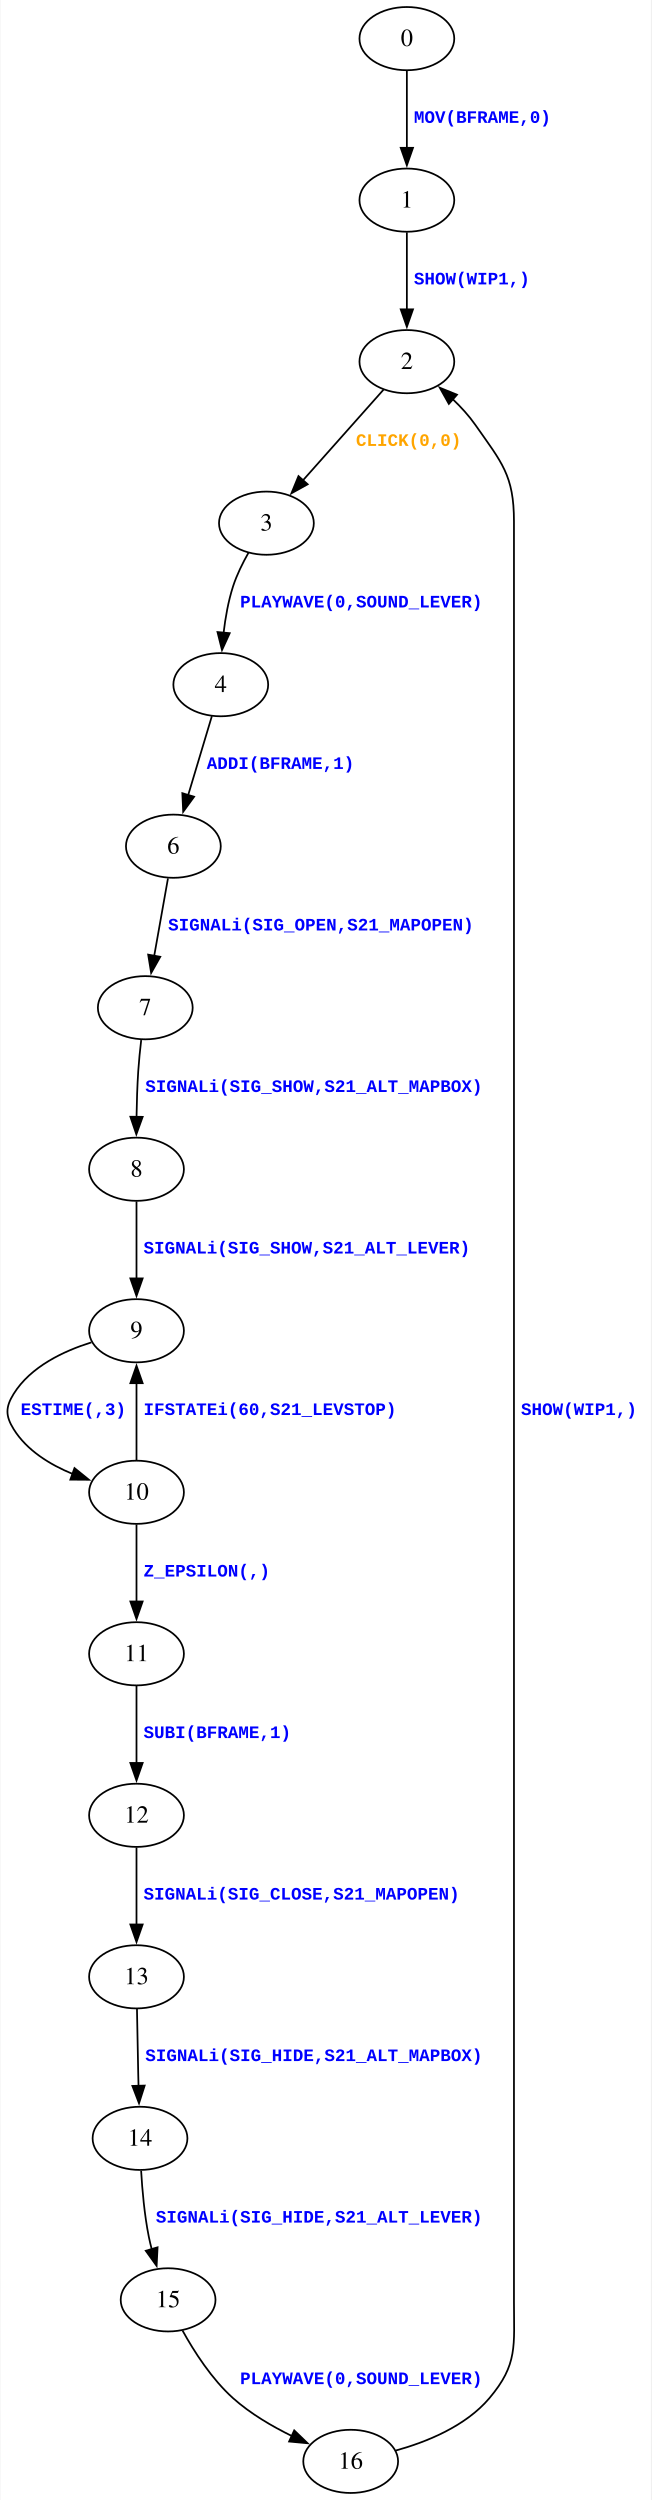
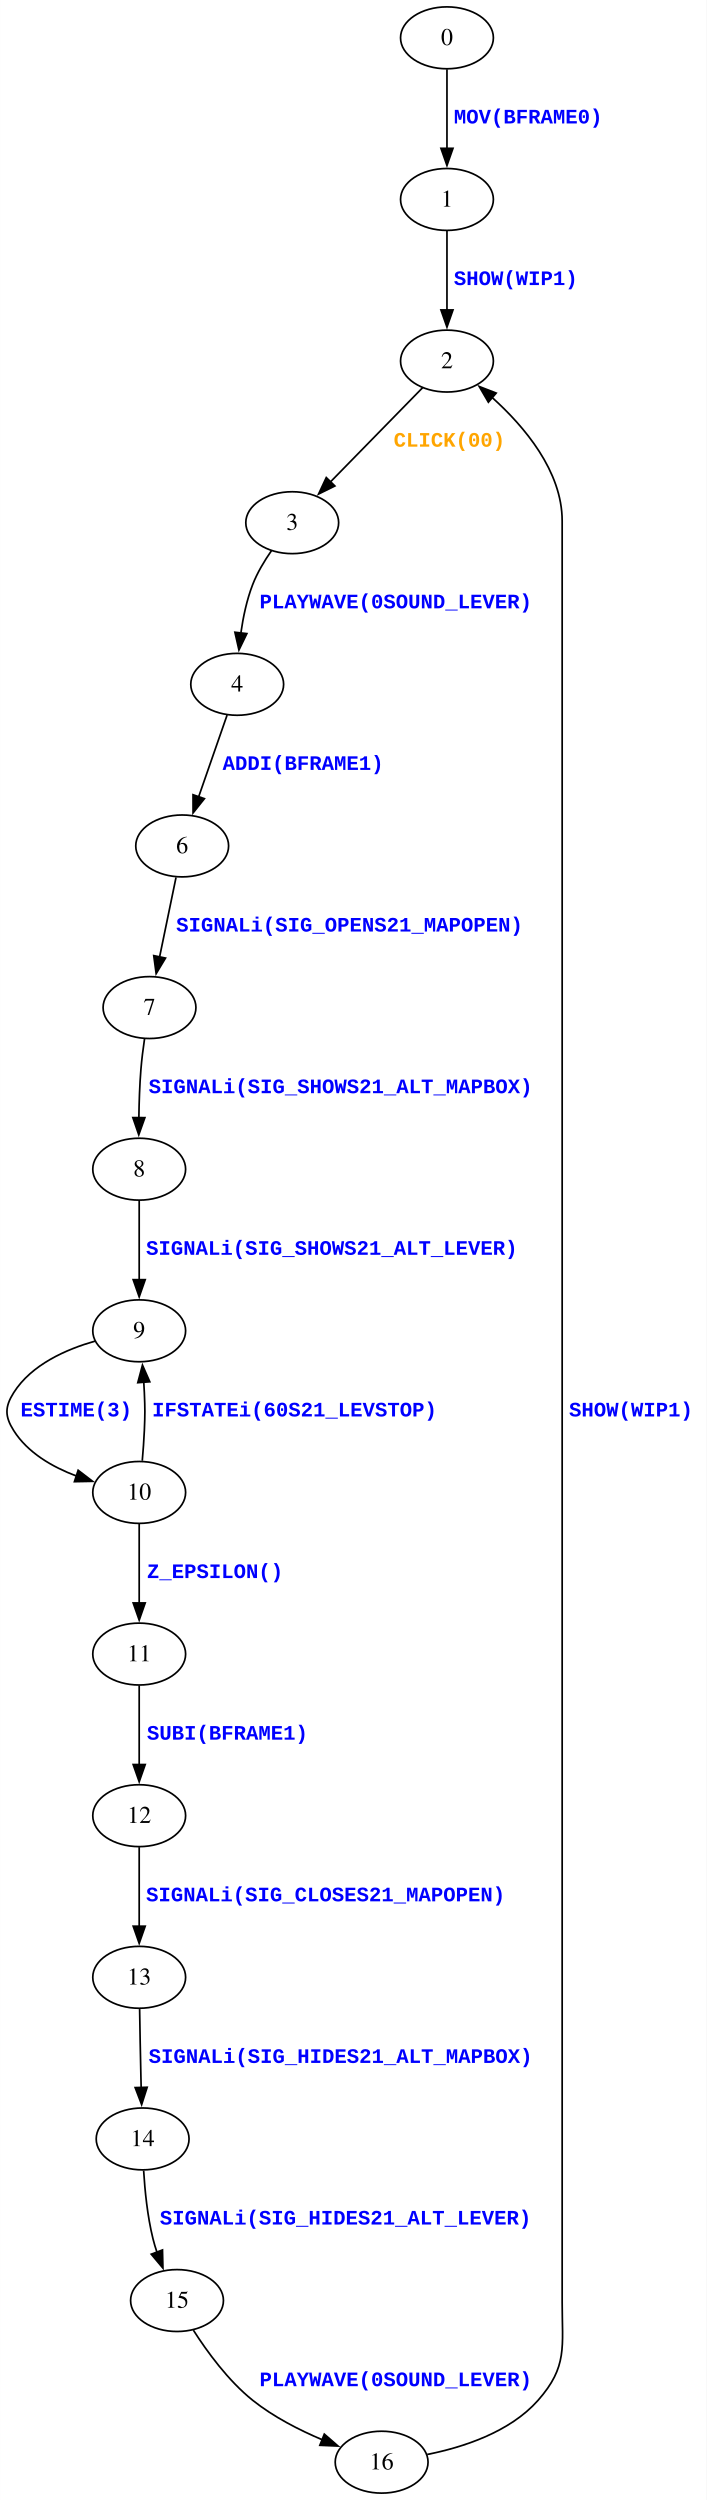
- <svg xmlns="http://www.w3.org/2000/svg" width="371pt" height="1424pt" viewBox="0.00 0.00 370.50 1424.00">
-   <g id="graph0" class="graph" transform="scale(1 1) rotate(0) translate(4 1420)">
-     <polygon fill="white" stroke="none" points="-4,4 -4,-1420 366.5,-1420 366.5,4 -4,4" />
+ <svg xmlns="http://www.w3.org/2000/svg" width="411pt" height="1454pt" viewBox="0.00 0.00 410.91 1454.00">
+   <g id="graph0" class="graph" transform="scale(1 1) rotate(0) translate(4 1450)">
+     <polygon fill="white" stroke="none" points="-4,4 -4,-1450 406.91,-1450 406.91,4 -4,4" />
    <g id="node1" class="node">
-       <ellipse fill="none" stroke="black" cx="227.5" cy="-1398" rx="27" ry="18" />
-       <text text-anchor="middle" x="227.5" y="-1393.8" font-family="Times,serif" font-size="14.00">0</text>
+       <ellipse fill="none" stroke="black" cx="255.91" cy="-1428" rx="27" ry="18" />
+       <text text-anchor="middle" x="255.91" y="-1423.8" font-family="Times,serif" font-size="14.00">0</text>
    </g>
    <g id="node2" class="node">
-       <ellipse fill="none" stroke="black" cx="227.5" cy="-1306" rx="27" ry="18" />
-       <text text-anchor="middle" x="227.5" y="-1301.8" font-family="Times,serif" font-size="14.00">1</text>
+       <ellipse fill="none" stroke="black" cx="255.91" cy="-1334" rx="27" ry="18" />
+       <text text-anchor="middle" x="255.91" y="-1329.8" font-family="Times,serif" font-size="14.00">1</text>
    </g>
    <g id="edge1" class="edge">
-       <path fill="none" stroke="black" d="M227.5,-1379.65C227.5,-1367.2 227.5,-1350.14 227.5,-1335.68" />
-       <polygon fill="black" stroke="black" points="231,-1335.81 227.5,-1325.81 224,-1335.81 231,-1335.81" />
-       <text text-anchor="start" x="231.5" y="-1350" font-family="Courier New" font-weight="bold" font-size="10.00" fill="blue">MOV(BFRAME,0)</text>
+       <path fill="none" stroke="black" d="M255.91,-1409.7C255.91,-1396.72 255.91,-1378.66 255.91,-1363.56" />
+       <polygon fill="black" stroke="black" points="259.41,-1363.74 255.91,-1353.74 252.41,-1363.74 259.41,-1363.74" />
+       <text text-anchor="start" x="259.91" y="-1378.2" font-family="Courier New" font-weight="bold" font-size="12.00" fill="blue">MOV(BFRAME0)</text>
    </g>
    <g id="node3" class="node">
-       <ellipse fill="none" stroke="black" cx="227.5" cy="-1214" rx="27" ry="18" />
-       <text text-anchor="middle" x="227.5" y="-1209.8" font-family="Times,serif" font-size="14.00">2</text>
+       <ellipse fill="none" stroke="black" cx="255.91" cy="-1240" rx="27" ry="18" />
+       <text text-anchor="middle" x="255.91" y="-1235.8" font-family="Times,serif" font-size="14.00">2</text>
    </g>
    <g id="edge2" class="edge">
-       <path fill="none" stroke="black" d="M227.5,-1287.65C227.5,-1275.2 227.5,-1258.14 227.5,-1243.68" />
-       <polygon fill="black" stroke="black" points="231,-1243.81 227.5,-1233.81 224,-1243.81 231,-1243.81" />
-       <text text-anchor="start" x="231.5" y="-1258" font-family="Courier New" font-weight="bold" font-size="10.00" fill="blue">SHOW(WIP1,)</text>
+       <path fill="none" stroke="black" d="M255.91,-1315.7C255.91,-1302.72 255.91,-1284.66 255.91,-1269.56" />
+       <polygon fill="black" stroke="black" points="259.41,-1269.74 255.91,-1259.74 252.41,-1269.74 259.41,-1269.74" />
+       <text text-anchor="start" x="259.91" y="-1284.2" font-family="Courier New" font-weight="bold" font-size="12.00" fill="blue">SHOW(WIP1)</text>
+     </g>
+     <g id="node12" class="node">
+       <ellipse fill="none" stroke="black" cx="165.91" cy="-1146" rx="27" ry="18" />
+       <text text-anchor="middle" x="165.91" y="-1141.8" font-family="Times,serif" font-size="14.00">3</text>
+     </g>
+     <g id="edge11" class="edge">
+       <path fill="none" stroke="black" d="M241.84,-1224.62C227.4,-1209.86 204.71,-1186.67 187.89,-1169.47" />
+       <polygon fill="black" stroke="black" points="190.72,-1167.36 181.23,-1162.66 185.72,-1172.26 190.72,-1167.36" />
+       <text text-anchor="start" x="224.91" y="-1190.2" font-family="Courier New" font-weight="bold" font-size="12.00" fill="orange">CLICK(00)</text>
    </g>
    <g id="node4" class="node">
-       <ellipse fill="none" stroke="black" cx="147.5" cy="-1122" rx="27" ry="18" />
-       <text text-anchor="middle" x="147.5" y="-1117.8" font-family="Times,serif" font-size="14.00">3</text>
+       <ellipse fill="none" stroke="black" cx="76.91" cy="-582" rx="27" ry="18" />
+       <text text-anchor="middle" x="76.91" y="-577.8" font-family="Times,serif" font-size="14.00">10</text>
+     </g>
+     <g id="node5" class="node">
+       <ellipse fill="none" stroke="black" cx="76.91" cy="-676" rx="27" ry="18" />
+       <text text-anchor="middle" x="76.91" y="-671.8" font-family="Times,serif" font-size="14.00">9</text>
    </g>
    <g id="edge3" class="edge">
-       <path fill="none" stroke="black" d="M214.29,-1198.14C201.79,-1184.07 182.81,-1162.72 168.28,-1146.37" />
-       <polygon fill="black" stroke="black" points="171,-1144.16 161.74,-1139.01 165.77,-1148.81 171,-1144.16" />
-       <text text-anchor="start" x="198.5" y="-1166" font-family="Courier New" font-weight="bold" font-size="10.00" fill="orange">CLICK(0,0)</text>
+       <path fill="none" stroke="black" d="M78.7,-600.43C79.19,-606.03 79.66,-612.27 79.91,-618 80.32,-627.77 80.32,-630.23 79.91,-640 79.82,-642.06 79.7,-644.18 79.56,-646.32" />
+       <polygon fill="black" stroke="black" points="76.09,-645.82 78.81,-656.06 83.07,-646.36 76.09,-645.82" />
+       <text text-anchor="start" x="84.41" y="-626.2" font-family="Courier New" font-weight="bold" font-size="12.00" fill="blue">IFSTATEi(60S21_LEVSTOP)</text>
    </g>
-     <g id="node5" class="node">
-       <ellipse fill="none" stroke="black" cx="121.5" cy="-1030" rx="27" ry="18" />
-       <text text-anchor="middle" x="121.5" y="-1025.8" font-family="Times,serif" font-size="14.00">4</text>
+     <g id="node6" class="node">
+       <ellipse fill="none" stroke="black" cx="76.91" cy="-488" rx="27" ry="18" />
+       <text text-anchor="middle" x="76.91" y="-483.8" font-family="Times,serif" font-size="14.00">11</text>
    </g>
    <g id="edge4" class="edge">
-       <path fill="none" stroke="black" d="M137.3,-1105.18C133.99,-1099.36 130.63,-1092.58 128.5,-1086 125.78,-1077.56 124.11,-1068.07 123.09,-1059.38" />
-       <polygon fill="black" stroke="black" points="126.6,-1059.35 122.2,-1049.71 119.63,-1059.99 126.6,-1059.35" />
-       <text text-anchor="start" x="132.5" y="-1074" font-family="Courier New" font-weight="bold" font-size="10.00" fill="blue">PLAYWAVE(0,SOUND_LEVER)</text>
+       <path fill="none" stroke="black" d="M76.91,-563.7C76.91,-550.72 76.91,-532.66 76.91,-517.56" />
+       <polygon fill="black" stroke="black" points="80.41,-517.74 76.91,-507.74 73.41,-517.74 80.41,-517.74" />
+       <text text-anchor="start" x="81.41" y="-532.2" font-family="Courier New" font-weight="bold" font-size="12.00" fill="blue">Z_EPSILON()</text>
    </g>
-     <g id="node6" class="node">
-       <ellipse fill="none" stroke="black" cx="94.5" cy="-938" rx="27" ry="18" />
-       <text text-anchor="middle" x="94.5" y="-933.8" font-family="Times,serif" font-size="14.00">6</text>
+     <g id="edge17" class="edge">
+       <path fill="none" stroke="black" d="M51.26,-670.01C34.65,-665.3 14.24,-656.41 3.91,-640 -1.3,-631.73 -1.3,-626.27 3.91,-618 12.06,-605.05 26.49,-596.78 40.37,-591.56" />
+       <polygon fill="black" stroke="black" points="41.41,-594.9 49.82,-588.46 39.23,-588.25 41.41,-594.9" />
+       <text text-anchor="start" x="7.91" y="-626.2" font-family="Courier New" font-weight="bold" font-size="12.00" fill="blue">ESTIME(3)</text>
+     </g>
+     <g id="node7" class="node">
+       <ellipse fill="none" stroke="black" cx="76.91" cy="-394" rx="27" ry="18" />
+       <text text-anchor="middle" x="76.91" y="-389.8" font-family="Times,serif" font-size="14.00">12</text>
    </g>
    <g id="edge5" class="edge">
-       <path fill="none" stroke="black" d="M116.43,-1012.07C112.6,-999.33 107.28,-981.59 102.84,-966.78" />
-       <polygon fill="black" stroke="black" points="106.31,-966.18 100.09,-957.61 99.61,-968.19 106.31,-966.18" />
-       <text text-anchor="start" x="113.5" y="-982" font-family="Courier New" font-weight="bold" font-size="10.00" fill="blue">ADDI(BFRAME,1)</text>
+       <path fill="none" stroke="black" d="M76.91,-469.7C76.91,-456.72 76.91,-438.66 76.91,-423.56" />
+       <polygon fill="black" stroke="black" points="80.41,-423.74 76.91,-413.74 73.41,-423.74 80.41,-423.74" />
+       <text text-anchor="start" x="81.41" y="-438.2" font-family="Courier New" font-weight="bold" font-size="12.00" fill="blue">SUBI(BFRAME1)</text>
    </g>
-     <g id="node7" class="node">
-       <ellipse fill="none" stroke="black" cx="78.5" cy="-846" rx="27" ry="18" />
-       <text text-anchor="middle" x="78.5" y="-841.8" font-family="Times,serif" font-size="14.00">7</text>
+     <g id="node8" class="node">
+       <ellipse fill="none" stroke="black" cx="76.91" cy="-300" rx="27" ry="18" />
+       <text text-anchor="middle" x="76.91" y="-295.8" font-family="Times,serif" font-size="14.00">13</text>
    </g>
    <g id="edge6" class="edge">
-       <path fill="none" stroke="black" d="M91.42,-919.65C89.18,-907.07 86.11,-889.79 83.53,-875.24" />
-       <polygon fill="black" stroke="black" points="87.04,-875.02 81.85,-865.79 80.15,-876.25 87.04,-875.02" />
-       <text text-anchor="start" x="91.5" y="-890" font-family="Courier New" font-weight="bold" font-size="10.00" fill="blue">SIGNALi(SIG_OPEN,S21_MAPOPEN)</text>
+       <path fill="none" stroke="black" d="M76.91,-375.7C76.91,-362.72 76.91,-344.66 76.91,-329.56" />
+       <polygon fill="black" stroke="black" points="80.41,-329.74 76.91,-319.74 73.41,-329.74 80.41,-329.74" />
+       <text text-anchor="start" x="80.91" y="-344.2" font-family="Courier New" font-weight="bold" font-size="12.00" fill="blue">SIGNALi(SIG_CLOSES21_MAPOPEN)</text>
    </g>
-     <g id="node8" class="node">
-       <ellipse fill="none" stroke="black" cx="73.5" cy="-754" rx="27" ry="18" />
-       <text text-anchor="middle" x="73.5" y="-749.8" font-family="Times,serif" font-size="14.00">8</text>
+     <g id="node9" class="node">
+       <ellipse fill="none" stroke="black" cx="78.91" cy="-206" rx="27" ry="18" />
+       <text text-anchor="middle" x="78.91" y="-201.8" font-family="Times,serif" font-size="14.00">14</text>
    </g>
    <g id="edge7" class="edge">
-       <path fill="none" stroke="black" d="M76.18,-827.58C75.52,-821.98 74.88,-815.74 74.5,-810 73.94,-801.45 73.65,-792.14 73.51,-783.65" />
-       <polygon fill="black" stroke="black" points="77.01,-783.84 73.41,-773.87 70.01,-783.91 77.01,-783.84" />
-       <text text-anchor="start" x="78.5" y="-798" font-family="Courier New" font-weight="bold" font-size="10.00" fill="blue">SIGNALi(SIG_SHOW,S21_ALT_MAPBOX)</text>
+       <path fill="none" stroke="black" d="M77.16,-281.54C77.34,-270.25 77.6,-255.26 77.91,-242 77.95,-239.95 78.01,-237.83 78.06,-235.69" />
+       <polygon fill="black" stroke="black" points="81.55,-236.05 78.33,-225.96 74.56,-235.86 81.55,-236.05" />
+       <text text-anchor="start" x="82.41" y="-250.2" font-family="Courier New" font-weight="bold" font-size="12.00" fill="blue">SIGNALi(SIG_HIDES21_ALT_MAPBOX)</text>
    </g>
-     <g id="node9" class="node">
-       <ellipse fill="none" stroke="black" cx="73.5" cy="-662" rx="27" ry="18" />
-       <text text-anchor="middle" x="73.5" y="-657.8" font-family="Times,serif" font-size="14.00">9</text>
+     <g id="node10" class="node">
+       <ellipse fill="none" stroke="black" cx="98.91" cy="-112" rx="27" ry="18" />
+       <text text-anchor="middle" x="98.91" y="-107.8" font-family="Times,serif" font-size="14.00">15</text>
    </g>
    <g id="edge8" class="edge">
-       <path fill="none" stroke="black" d="M73.5,-735.65C73.5,-723.2 73.5,-706.14 73.5,-691.68" />
-       <polygon fill="black" stroke="black" points="77,-691.81 73.5,-681.81 70,-691.81 77,-691.81" />
-       <text text-anchor="start" x="77.5" y="-706" font-family="Courier New" font-weight="bold" font-size="10.00" fill="blue">SIGNALi(SIG_SHOW,S21_ALT_LEVER)</text>
+       <path fill="none" stroke="black" d="M79.5,-187.57C80.19,-176.18 81.68,-161.04 84.91,-148 85.56,-145.37 86.36,-142.68 87.26,-140.02" />
+       <polygon fill="black" stroke="black" points="90.46,-141.43 90.72,-130.84 83.91,-138.96 90.46,-141.43" />
+       <text text-anchor="start" x="88.91" y="-156.2" font-family="Courier New" font-weight="bold" font-size="12.00" fill="blue">SIGNALi(SIG_HIDES21_ALT_LEVER)</text>
    </g>
-     <g id="node10" class="node">
-       <ellipse fill="none" stroke="black" cx="73.5" cy="-570" rx="27" ry="18" />
-       <text text-anchor="middle" x="73.5" y="-565.8" font-family="Times,serif" font-size="14.00">10</text>
+     <g id="node11" class="node">
+       <ellipse fill="none" stroke="black" cx="217.91" cy="-18" rx="27" ry="18" />
+       <text text-anchor="middle" x="217.91" y="-13.8" font-family="Times,serif" font-size="14.00">16</text>
    </g>
    <g id="edge9" class="edge">
-       <path fill="none" stroke="black" d="M47.84,-655.39C32.09,-650.48 13.15,-641.6 3.5,-626 -1.17,-618.44 -1.17,-613.56 3.5,-606 11.04,-593.81 24.25,-585.72 37.17,-580.43" />
-       <polygon fill="black" stroke="black" points="38.18,-583.79 46.41,-577.12 35.82,-577.2 38.18,-583.79" />
-       <text text-anchor="start" x="7.5" y="-614" font-family="Courier New" font-weight="bold" font-size="10.00" fill="blue">ESTIME(,3)</text>
+       <path fill="none" stroke="black" d="M108.4,-94.79C116.35,-82.34 128.66,-65.41 142.91,-54 154.94,-44.36 170.07,-36.66 183.58,-30.95" />
+       <polygon fill="black" stroke="black" points="184.57,-34.32 192.57,-27.37 181.98,-27.82 184.57,-34.32" />
+       <text text-anchor="start" x="146.91" y="-62.2" font-family="Courier New" font-weight="bold" font-size="12.00" fill="blue">PLAYWAVE(0SOUND_LEVER)</text>
    </g>
    <g id="edge10" class="edge">
-       <path fill="none" stroke="black" d="M73.5,-588.3C73.5,-600.74 73.5,-617.8 73.5,-632.26" />
-       <polygon fill="black" stroke="black" points="70,-632.13 73.5,-642.13 77,-632.13 70,-632.13" />
-       <text text-anchor="start" x="77.5" y="-614" font-family="Courier New" font-weight="bold" font-size="10.00" fill="blue">IFSTATEi(60,S21_LEVSTOP)</text>
+       <path fill="none" stroke="black" d="M244.4,-22.48C264.89,-26.56 292.46,-35.33 308.91,-54 326.15,-73.57 322.91,-84.91 322.91,-111 322.91,-1147 322.91,-1147 322.91,-1147 322.91,-1176 300.89,-1201.98 282.1,-1218.88" />
+       <polygon fill="black" stroke="black" points="280,-1216.07 274.66,-1225.22 284.54,-1221.39 280,-1216.07" />
+       <text text-anchor="start" x="326.91" y="-626.2" font-family="Courier New" font-weight="bold" font-size="12.00" fill="blue">SHOW(WIP1)</text>
    </g>
-     <g id="node11" class="node">
-       <ellipse fill="none" stroke="black" cx="73.5" cy="-478" rx="27" ry="18" />
-       <text text-anchor="middle" x="73.5" y="-473.8" font-family="Times,serif" font-size="14.00">11</text>
-     </g>
-     <g id="edge11" class="edge">
-       <path fill="none" stroke="black" d="M73.5,-551.65C73.5,-539.2 73.5,-522.14 73.5,-507.68" />
-       <polygon fill="black" stroke="black" points="77,-507.81 73.5,-497.81 70,-507.81 77,-507.81" />
-       <text text-anchor="start" x="77.5" y="-522" font-family="Courier New" font-weight="bold" font-size="10.00" fill="blue">Z_EPSILON(,)</text>
-     </g>
-     <g id="node12" class="node">
-       <ellipse fill="none" stroke="black" cx="73.5" cy="-386" rx="27" ry="18" />
-       <text text-anchor="middle" x="73.5" y="-381.8" font-family="Times,serif" font-size="14.00">12</text>
+     <g id="node13" class="node">
+       <ellipse fill="none" stroke="black" cx="133.91" cy="-1052" rx="27" ry="18" />
+       <text text-anchor="middle" x="133.91" y="-1047.8" font-family="Times,serif" font-size="14.00">4</text>
    </g>
    <g id="edge12" class="edge">
-       <path fill="none" stroke="black" d="M73.5,-459.65C73.5,-447.2 73.5,-430.14 73.5,-415.68" />
-       <polygon fill="black" stroke="black" points="77,-415.81 73.5,-405.81 70,-415.81 77,-415.81" />
-       <text text-anchor="start" x="77.5" y="-430" font-family="Courier New" font-weight="bold" font-size="10.00" fill="blue">SUBI(BFRAME,1)</text>
+       <path fill="none" stroke="black" d="M153.86,-1129.75C149.78,-1123.88 145.58,-1116.92 142.91,-1110 139.49,-1101.16 137.37,-1091.08 136.05,-1081.87" />
+       <polygon fill="black" stroke="black" points="139.53,-1081.5 134.92,-1071.96 132.58,-1082.29 139.53,-1081.5" />
+       <text text-anchor="start" x="146.91" y="-1096.2" font-family="Courier New" font-weight="bold" font-size="12.00" fill="blue">PLAYWAVE(0SOUND_LEVER)</text>
    </g>
-     <g id="node13" class="node">
-       <ellipse fill="none" stroke="black" cx="73.5" cy="-294" rx="27" ry="18" />
-       <text text-anchor="middle" x="73.5" y="-289.8" font-family="Times,serif" font-size="14.00">13</text>
+     <g id="node14" class="node">
+       <ellipse fill="none" stroke="black" cx="101.91" cy="-958" rx="27" ry="18" />
+       <text text-anchor="middle" x="101.91" y="-953.8" font-family="Times,serif" font-size="14.00">6</text>
    </g>
    <g id="edge13" class="edge">
-       <path fill="none" stroke="black" d="M73.5,-367.65C73.5,-355.2 73.5,-338.14 73.5,-323.68" />
-       <polygon fill="black" stroke="black" points="77,-323.81 73.5,-313.81 70,-323.81 77,-323.81" />
-       <text text-anchor="start" x="77.5" y="-338" font-family="Courier New" font-weight="bold" font-size="10.00" fill="blue">SIGNALi(SIG_CLOSE,S21_MAPOPEN)</text>
+       <path fill="none" stroke="black" d="M128.04,-1034.13C123.39,-1020.77 116.81,-1001.84 111.41,-986.33" />
+       <polygon fill="black" stroke="black" points="114.83,-985.49 108.24,-977.2 108.22,-987.79 114.83,-985.49" />
+       <text text-anchor="start" x="125.41" y="-1002.2" font-family="Courier New" font-weight="bold" font-size="12.00" fill="blue">ADDI(BFRAME1)</text>
    </g>
-     <g id="node14" class="node">
-       <ellipse fill="none" stroke="black" cx="75.5" cy="-202" rx="27" ry="18" />
-       <text text-anchor="middle" x="75.5" y="-197.8" font-family="Times,serif" font-size="14.00">14</text>
+     <g id="node15" class="node">
+       <ellipse fill="none" stroke="black" cx="82.91" cy="-864" rx="27" ry="18" />
+       <text text-anchor="middle" x="82.91" y="-859.8" font-family="Times,serif" font-size="14.00">7</text>
    </g>
    <g id="edge14" class="edge">
-       <path fill="none" stroke="black" d="M73.77,-275.66C73.95,-264.83 74.21,-250.6 74.5,-238 74.55,-235.95 74.61,-233.83 74.66,-231.69" />
-       <polygon fill="black" stroke="black" points="78.15,-232.05 74.93,-221.96 71.15,-231.86 78.15,-232.05" />
-       <text text-anchor="start" x="78.5" y="-246" font-family="Courier New" font-weight="bold" font-size="10.00" fill="blue">SIGNALi(SIG_HIDE,S21_ALT_MAPBOX)</text>
+       <path fill="none" stroke="black" d="M98.33,-939.7C95.63,-926.59 91.85,-908.31 88.71,-893.11" />
+       <polygon fill="black" stroke="black" points="92.22,-892.79 86.77,-883.71 85.37,-894.21 92.22,-892.79" />
+       <text text-anchor="start" x="98.41" y="-908.2" font-family="Courier New" font-weight="bold" font-size="12.00" fill="blue">SIGNALi(SIG_OPENS21_MAPOPEN)</text>
    </g>
-     <g id="node15" class="node">
-       <ellipse fill="none" stroke="black" cx="91.5" cy="-110" rx="27" ry="18" />
-       <text text-anchor="middle" x="91.5" y="-105.8" font-family="Times,serif" font-size="14.00">15</text>
+     <g id="node16" class="node">
+       <ellipse fill="none" stroke="black" cx="76.91" cy="-770" rx="27" ry="18" />
+       <text text-anchor="middle" x="76.91" y="-765.8" font-family="Times,serif" font-size="14.00">8</text>
    </g>
    <g id="edge15" class="edge">
-       <path fill="none" stroke="black" d="M76.14,-183.52C76.77,-172.64 78.02,-158.41 80.5,-146 80.97,-143.66 81.54,-141.25 82.17,-138.85" />
-       <polygon fill="black" stroke="black" points="85.5,-139.93 84.96,-129.35 78.78,-137.96 85.5,-139.93" />
-       <text text-anchor="start" x="84.5" y="-154" font-family="Courier New" font-weight="bold" font-size="10.00" fill="blue">SIGNALi(SIG_HIDE,S21_ALT_LEVER)</text>
-     </g>
-     <g id="node16" class="node">
-       <ellipse fill="none" stroke="black" cx="195.5" cy="-18" rx="27" ry="18" />
-       <text text-anchor="middle" x="195.5" y="-13.8" font-family="Times,serif" font-size="14.00">16</text>
+       <path fill="none" stroke="black" d="M80.04,-845.96C79.2,-840.26 78.38,-833.87 77.91,-828 77.18,-818.91 76.85,-808.98 76.72,-799.99" />
+       <polygon fill="black" stroke="black" points="80.22,-799.98 76.66,-790 73.22,-800.02 80.22,-799.98" />
+       <text text-anchor="start" x="82.41" y="-814.2" font-family="Courier New" font-weight="bold" font-size="12.00" fill="blue">SIGNALi(SIG_SHOWS21_ALT_MAPBOX)</text>
    </g>
    <g id="edge16" class="edge">
-       <path fill="none" stroke="black" d="M99.74,-92.48C106.28,-80.63 116.33,-64.9 128.5,-54 138.31,-45.22 150.72,-37.95 162.18,-32.35" />
-       <polygon fill="black" stroke="black" points="163.34,-35.67 170.97,-28.32 160.42,-29.31 163.34,-35.67" />
-       <text text-anchor="start" x="132.5" y="-62" font-family="Courier New" font-weight="bold" font-size="10.00" fill="blue">PLAYWAVE(0,SOUND_LEVER)</text>
-     </g>
-     <g id="edge17" class="edge">
-       <path fill="none" stroke="black" d="M221.12,-24.16C238.6,-28.99 260.95,-37.96 274.5,-54 290.78,-73.27 288.5,-83.78 288.5,-109 288.5,-1123 288.5,-1123 288.5,-1123 288.5,-1149.33 281.59,-1156.42 266.5,-1178 262.86,-1183.22 258.29,-1188.2 253.57,-1192.69" />
-       <polygon fill="black" stroke="black" points="251.42,-1189.92 246.24,-1199.16 256.05,-1195.17 251.42,-1189.92" />
-       <text text-anchor="start" x="292.5" y="-614" font-family="Courier New" font-weight="bold" font-size="10.00" fill="blue">SHOW(WIP1,)</text>
+       <path fill="none" stroke="black" d="M76.91,-751.7C76.91,-738.72 76.91,-720.66 76.91,-705.56" />
+       <polygon fill="black" stroke="black" points="80.41,-705.74 76.91,-695.74 73.41,-705.74 80.41,-705.74" />
+       <text text-anchor="start" x="80.91" y="-720.2" font-family="Courier New" font-weight="bold" font-size="12.00" fill="blue">SIGNALi(SIG_SHOWS21_ALT_LEVER)</text>
    </g>
  </g>
</svg>
